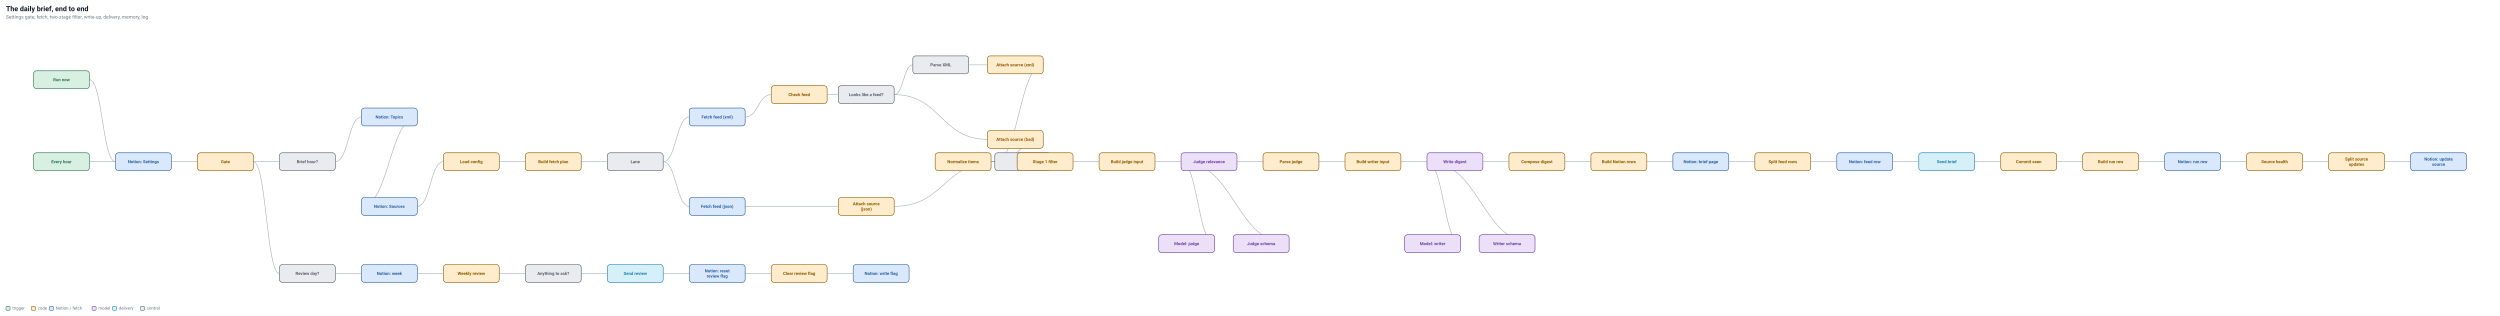
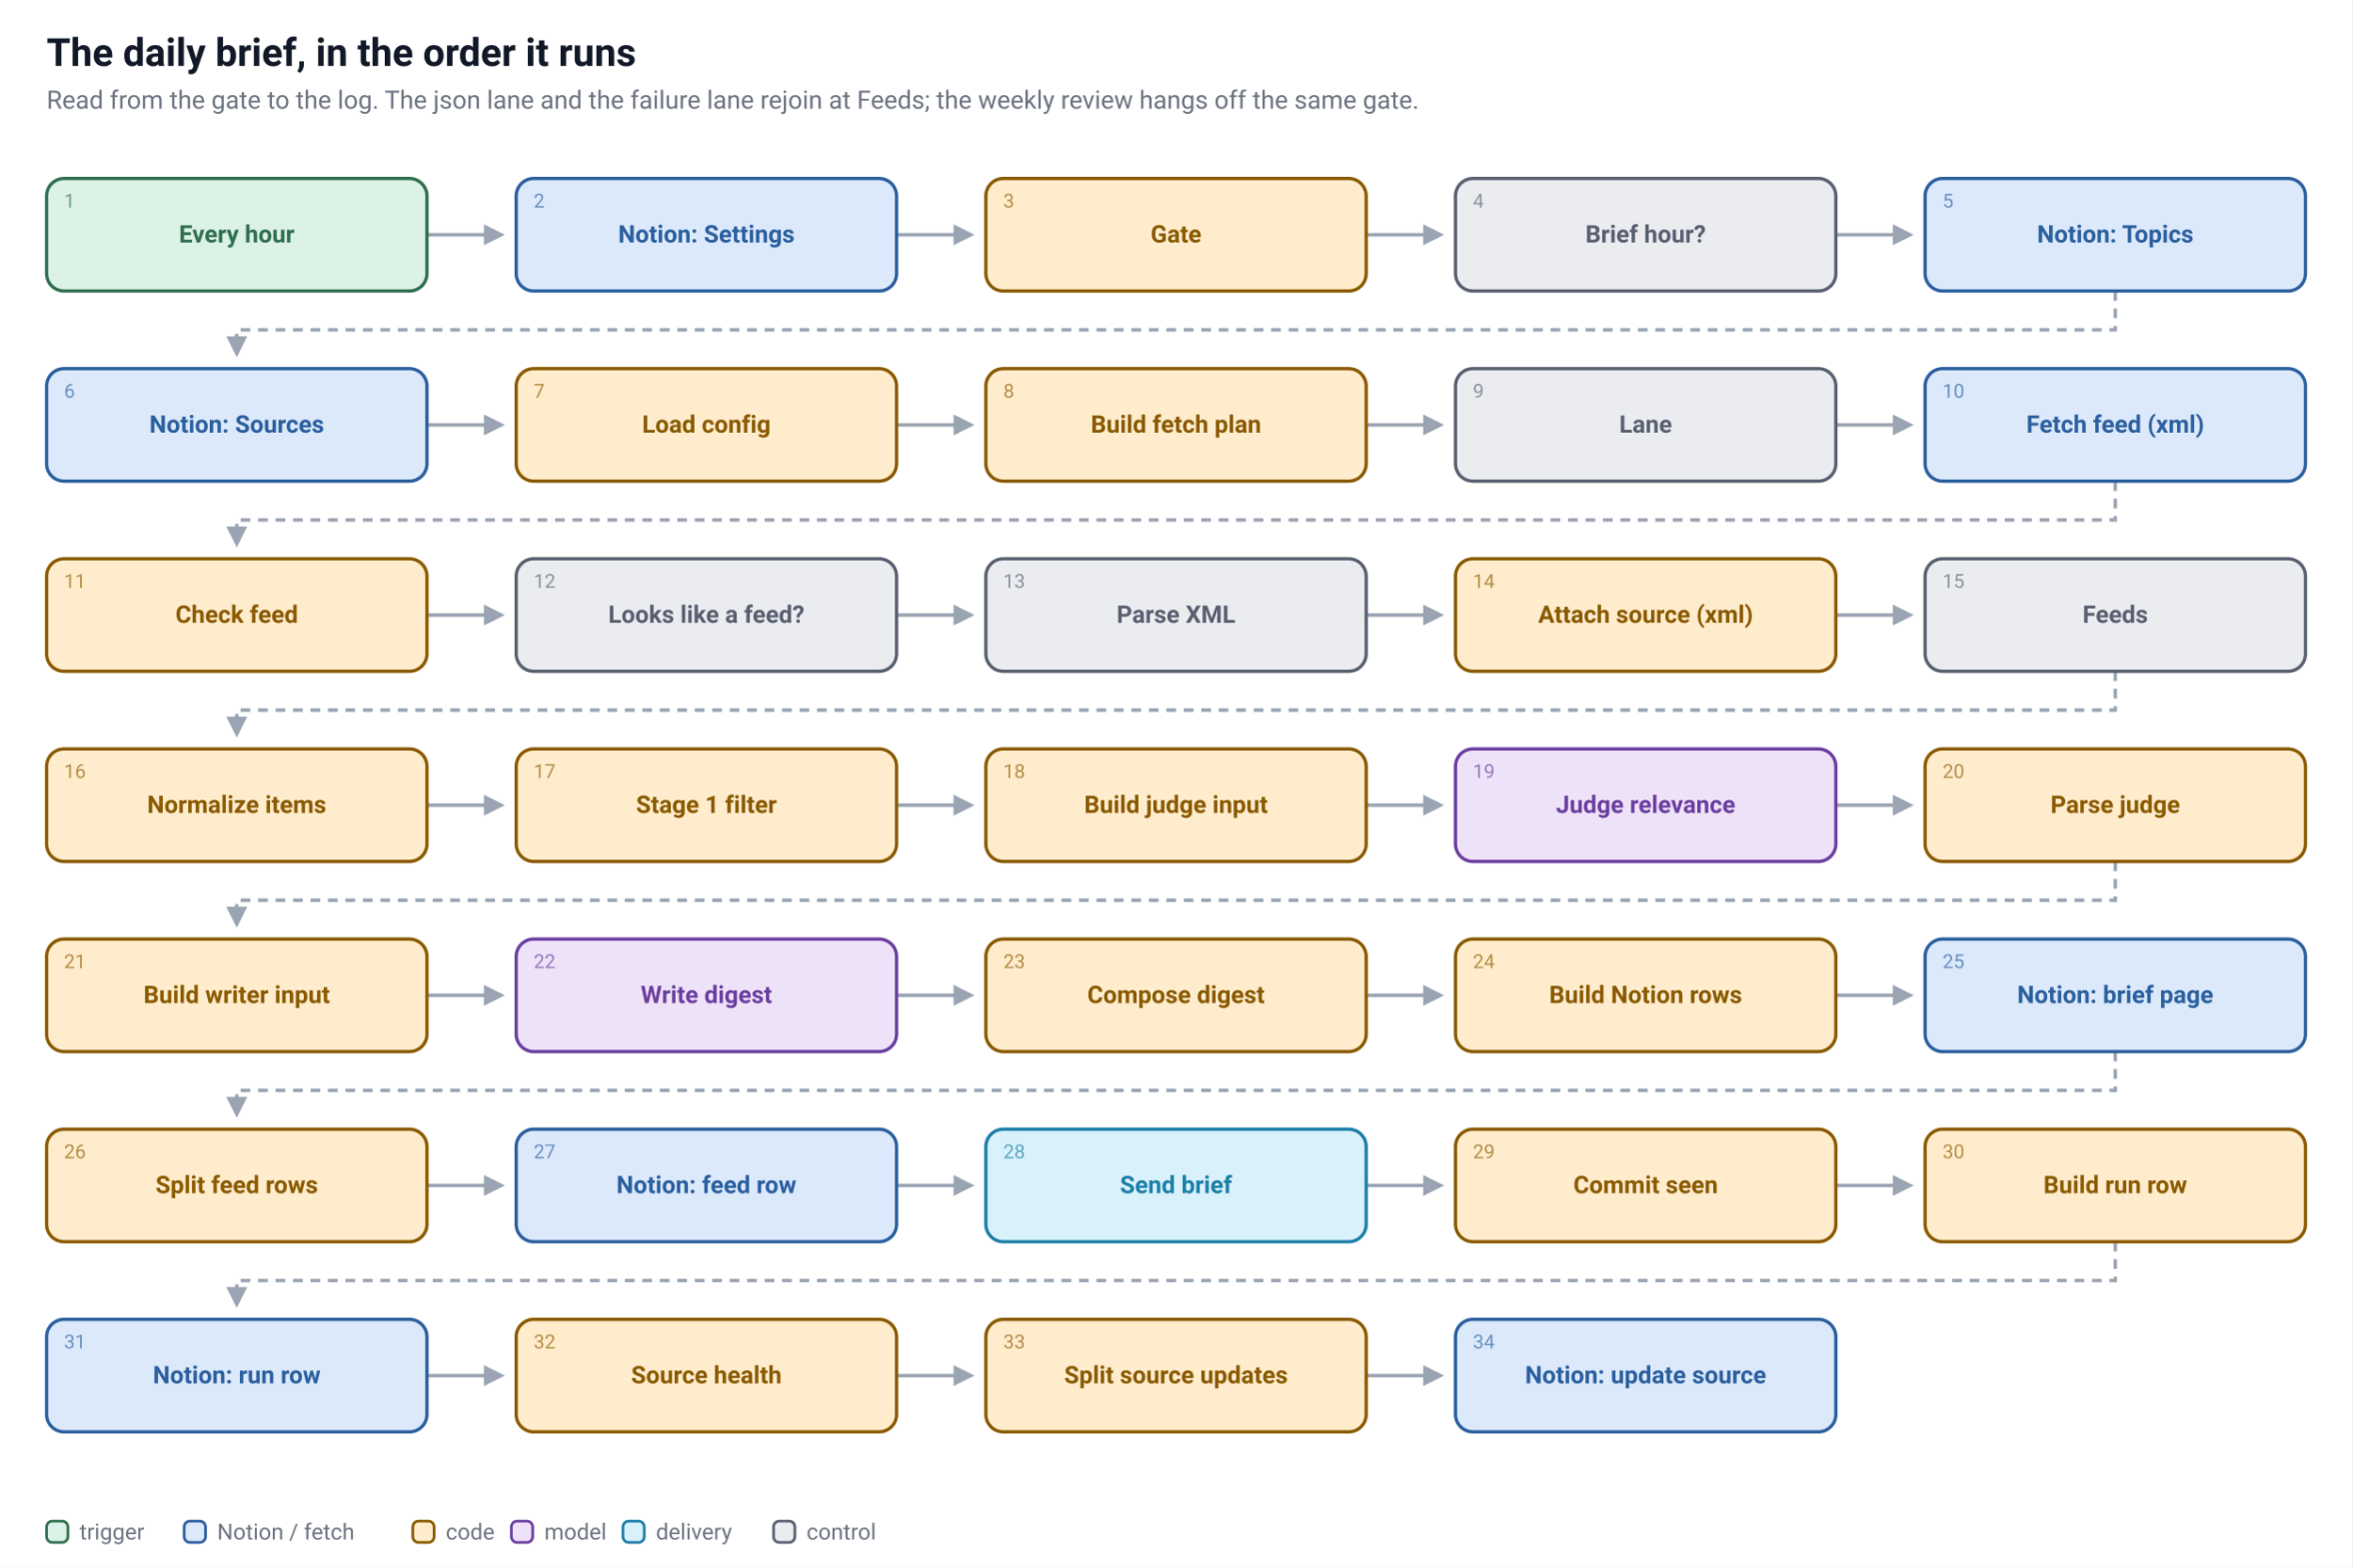
- <svg xmlns="http://www.w3.org/2000/svg" viewBox="0 0 6710 848" width="6710" height="848" font-family="ui-sans-serif, -apple-system, 'Segoe UI', Roboto, sans-serif">
-   <style>.bg{fill:#ffffff}.t{fill:#111827}.s{fill:#6b7280}@media (prefers-color-scheme: dark){.bg{fill:#0d1117}.t{fill:#e6edf3}.s{fill:#9198a1}.box{filter:brightness(.82)}.edge{stroke:#6b7280}}</style>
-   <rect class="bg" width="6710" height="848" />
-   <text class="t" x="16" y="30" font-size="19" font-weight="600">The daily brief, end to end</text>
-   <text class="s" x="16" y="50" font-size="13">Settings gate, fetch, two-stage filter, write-up, delivery, memory, log</text>
-   <path class="edge" d="M240,434.0 C275.0,434.0 275.0,434.0 310,434.0" fill="none" stroke="#9aa4b2" stroke-width="1.6" opacity=".85" />
-   <path class="edge" d="M240,214.0 C275.0,214.0 275.0,434.0 310,434.0" fill="none" stroke="#9aa4b2" stroke-width="1.6" opacity=".85" />
-   <path class="edge" d="M460,434.0 C495.0,434.0 495.0,434.0 530,434.0" fill="none" stroke="#9aa4b2" stroke-width="1.6" opacity=".85" />
-   <path class="edge" d="M680,434.0 C715.0,434.0 715.0,434.0 750,434.0" fill="none" stroke="#9aa4b2" stroke-width="1.6" opacity=".85" />
-   <path class="edge" d="M680,434.0 C715.0,434.0 715.0,734.0 750,734.0" fill="none" stroke="#9aa4b2" stroke-width="1.6" opacity=".85" />
-   <path class="edge" d="M900,434.0 C935.0,434.0 935.0,314.0 970,314.0" fill="none" stroke="#9aa4b2" stroke-width="1.6" opacity=".85" />
-   <path class="edge" d="M1120,314.0 C1045.0,314.0 1045.0,554.0 970,554.0" fill="none" stroke="#9aa4b2" stroke-width="1.6" opacity=".85" />
-   <path class="edge" d="M1120,554.0 C1155.0,554.0 1155.0,434.0 1190,434.0" fill="none" stroke="#9aa4b2" stroke-width="1.6" opacity=".85" />
-   <path class="edge" d="M1340,434.0 C1375.0,434.0 1375.0,434.0 1410,434.0" fill="none" stroke="#9aa4b2" stroke-width="1.6" opacity=".85" />
-   <path class="edge" d="M1560,434.0 C1595.0,434.0 1595.0,434.0 1630,434.0" fill="none" stroke="#9aa4b2" stroke-width="1.6" opacity=".85" />
-   <path class="edge" d="M1780,434.0 C1815.0,434.0 1815.0,314.0 1850,314.0" fill="none" stroke="#9aa4b2" stroke-width="1.6" opacity=".85" />
-   <path class="edge" d="M1780,434.0 C1815.0,434.0 1815.0,554.0 1850,554.0" fill="none" stroke="#9aa4b2" stroke-width="1.6" opacity=".85" />
-   <path class="edge" d="M2000,314.0 C2035.0,314.0 2035.0,254.0 2070,254.0" fill="none" stroke="#9aa4b2" stroke-width="1.6" opacity=".85" />
-   <path class="edge" d="M2220,254.0 C2235.0,254.0 2235.0,254.0 2250,254.0" fill="none" stroke="#9aa4b2" stroke-width="1.6" opacity=".85" />
-   <path class="edge" d="M2400,254.0 C2425.0,254.0 2425.0,174.0 2450,174.0" fill="none" stroke="#9aa4b2" stroke-width="1.6" opacity=".85" />
-   <path class="edge" d="M2400,254.0 C2525.0,254.0 2525.0,374.0 2650,374.0" fill="none" stroke="#9aa4b2" stroke-width="1.6" opacity=".85" />
-   <path class="edge" d="M2600,174.0 C2625.0,174.0 2625.0,174.0 2650,174.0" fill="none" stroke="#9aa4b2" stroke-width="1.6" opacity=".85" />
-   <path class="edge" d="M2800,174.0 C2735.0,174.0 2735.0,434.0 2670,434.0" fill="none" stroke="#9aa4b2" stroke-width="1.6" opacity=".85" />
-   <path class="edge" d="M2000,554.0 C2125.0,554.0 2125.0,554.0 2250,554.0" fill="none" stroke="#9aa4b2" stroke-width="1.6" opacity=".85" />
-   <path class="edge" d="M2400,554.0 C2535.0,554.0 2535.0,434.0 2670,434.0" fill="none" stroke="#9aa4b2" stroke-width="1.6" opacity=".85" />
-   <path class="edge" d="M2800,374.0 C2735.0,374.0 2735.0,434.0 2670,434.0" fill="none" stroke="#9aa4b2" stroke-width="1.6" opacity=".85" />
-   <path class="edge" d="M2820,434.0 C2665.0,434.0 2665.0,434.0 2510,434.0" fill="none" stroke="#9aa4b2" stroke-width="1.6" opacity=".85" />
-   <path class="edge" d="M2660,434.0 C2695.0,434.0 2695.0,434.0 2730,434.0" fill="none" stroke="#9aa4b2" stroke-width="1.6" opacity=".85" />
-   <path class="edge" d="M2880,434.0 C2915.0,434.0 2915.0,434.0 2950,434.0" fill="none" stroke="#9aa4b2" stroke-width="1.6" opacity=".85" />
-   <path class="edge" d="M3100,434.0 C3135.0,434.0 3135.0,434.0 3170,434.0" fill="none" stroke="#9aa4b2" stroke-width="1.6" opacity=".85" />
-   <path class="edge" d="M3260,654.0 C3215.0,654.0 3215.0,434.0 3170,434.0" fill="none" stroke="#9aa4b2" stroke-width="1.6" opacity=".85" />
-   <path class="edge" d="M3460,654.0 C3315.0,654.0 3315.0,434.0 3170,434.0" fill="none" stroke="#9aa4b2" stroke-width="1.6" opacity=".85" />
-   <path class="edge" d="M3320,434.0 C3355.0,434.0 3355.0,434.0 3390,434.0" fill="none" stroke="#9aa4b2" stroke-width="1.6" opacity=".85" />
-   <path class="edge" d="M3540,434.0 C3575.0,434.0 3575.0,434.0 3610,434.0" fill="none" stroke="#9aa4b2" stroke-width="1.6" opacity=".85" />
-   <path class="edge" d="M3760,434.0 C3795.0,434.0 3795.0,434.0 3830,434.0" fill="none" stroke="#9aa4b2" stroke-width="1.6" opacity=".85" />
-   <path class="edge" d="M3920,654.0 C3875.0,654.0 3875.0,434.0 3830,434.0" fill="none" stroke="#9aa4b2" stroke-width="1.6" opacity=".85" />
-   <path class="edge" d="M4120,654.0 C3975.0,654.0 3975.0,434.0 3830,434.0" fill="none" stroke="#9aa4b2" stroke-width="1.6" opacity=".85" />
-   <path class="edge" d="M3980,434.0 C4015.0,434.0 4015.0,434.0 4050,434.0" fill="none" stroke="#9aa4b2" stroke-width="1.6" opacity=".85" />
-   <path class="edge" d="M4200,434.0 C4235.0,434.0 4235.0,434.0 4270,434.0" fill="none" stroke="#9aa4b2" stroke-width="1.6" opacity=".85" />
-   <path class="edge" d="M4420,434.0 C4455.0,434.0 4455.0,434.0 4490,434.0" fill="none" stroke="#9aa4b2" stroke-width="1.6" opacity=".85" />
-   <path class="edge" d="M4640,434.0 C4675.0,434.0 4675.0,434.0 4710,434.0" fill="none" stroke="#9aa4b2" stroke-width="1.6" opacity=".85" />
-   <path class="edge" d="M4860,434.0 C4895.0,434.0 4895.0,434.0 4930,434.0" fill="none" stroke="#9aa4b2" stroke-width="1.6" opacity=".85" />
-   <path class="edge" d="M5080,434.0 C5115.0,434.0 5115.0,434.0 5150,434.0" fill="none" stroke="#9aa4b2" stroke-width="1.6" opacity=".85" />
-   <path class="edge" d="M5300,434.0 C5335.0,434.0 5335.0,434.0 5370,434.0" fill="none" stroke="#9aa4b2" stroke-width="1.6" opacity=".85" />
-   <path class="edge" d="M5520,434.0 C5555.0,434.0 5555.0,434.0 5590,434.0" fill="none" stroke="#9aa4b2" stroke-width="1.6" opacity=".85" />
-   <path class="edge" d="M5740,434.0 C5775.0,434.0 5775.0,434.0 5810,434.0" fill="none" stroke="#9aa4b2" stroke-width="1.6" opacity=".85" />
-   <path class="edge" d="M5960,434.0 C5995.0,434.0 5995.0,434.0 6030,434.0" fill="none" stroke="#9aa4b2" stroke-width="1.6" opacity=".85" />
-   <path class="edge" d="M6180,434.0 C6215.0,434.0 6215.0,434.0 6250,434.0" fill="none" stroke="#9aa4b2" stroke-width="1.6" opacity=".85" />
-   <path class="edge" d="M6400,434.0 C6435.0,434.0 6435.0,434.0 6470,434.0" fill="none" stroke="#9aa4b2" stroke-width="1.6" opacity=".85" />
-   <path class="edge" d="M900,734.0 C935.0,734.0 935.0,734.0 970,734.0" fill="none" stroke="#9aa4b2" stroke-width="1.6" opacity=".85" />
-   <path class="edge" d="M1120,734.0 C1155.0,734.0 1155.0,734.0 1190,734.0" fill="none" stroke="#9aa4b2" stroke-width="1.6" opacity=".85" />
-   <path class="edge" d="M1340,734.0 C1375.0,734.0 1375.0,734.0 1410,734.0" fill="none" stroke="#9aa4b2" stroke-width="1.6" opacity=".85" />
-   <path class="edge" d="M1560,734.0 C1595.0,734.0 1595.0,734.0 1630,734.0" fill="none" stroke="#9aa4b2" stroke-width="1.6" opacity=".85" />
-   <path class="edge" d="M1780,734.0 C1815.0,734.0 1815.0,734.0 1850,734.0" fill="none" stroke="#9aa4b2" stroke-width="1.6" opacity=".85" />
-   <path class="edge" d="M2000,734.0 C2035.0,734.0 2035.0,734.0 2070,734.0" fill="none" stroke="#9aa4b2" stroke-width="1.6" opacity=".85" />
-   <path class="edge" d="M2220,734.0 C2255.0,734.0 2255.0,734.0 2290,734.0" fill="none" stroke="#9aa4b2" stroke-width="1.6" opacity=".85" />
-   <rect class="box" x="90" y="410" width="150" height="48" rx="8" fill="#d7f0e2" stroke="#2f6f4f" stroke-width="1.6" />
-   <text x="165.0" y="438.0" text-anchor="middle" font-size="11.5" fill="#2f6f4f" font-weight="600">Every hour</text>
-   <rect class="box" x="310" y="410" width="150" height="48" rx="8" fill="#d9e8fb" stroke="#2b5f9e" stroke-width="1.6" />
-   <text x="385.0" y="438.0" text-anchor="middle" font-size="11.5" fill="#2b5f9e" font-weight="600">Notion: Settings</text>
-   <rect class="box" x="530" y="410" width="150" height="48" rx="8" fill="#ffeccc" stroke="#8a5a00" stroke-width="1.6" />
-   <text x="605.0" y="438.0" text-anchor="middle" font-size="11.5" fill="#8a5a00" font-weight="600">Gate</text>
-   <rect class="box" x="750" y="410" width="150" height="48" rx="8" fill="#e9ebef" stroke="#5a5f6a" stroke-width="1.6" />
-   <text x="825.0" y="438.0" text-anchor="middle" font-size="11.5" fill="#5a5f6a" font-weight="600">Brief hour?</text>
-   <rect class="box" x="90" y="190" width="150" height="48" rx="8" fill="#d7f0e2" stroke="#2f6f4f" stroke-width="1.6" />
-   <text x="165.0" y="218.0" text-anchor="middle" font-size="11.5" fill="#2f6f4f" font-weight="600">Run now</text>
-   <rect class="box" x="970" y="290" width="150" height="48" rx="8" fill="#d9e8fb" stroke="#2b5f9e" stroke-width="1.6" />
-   <text x="1045.0" y="318.0" text-anchor="middle" font-size="11.5" fill="#2b5f9e" font-weight="600">Notion: Topics</text>
-   <rect class="box" x="970" y="530" width="150" height="48" rx="8" fill="#d9e8fb" stroke="#2b5f9e" stroke-width="1.6" />
-   <text x="1045.0" y="558.0" text-anchor="middle" font-size="11.5" fill="#2b5f9e" font-weight="600">Notion: Sources</text>
-   <rect class="box" x="1190" y="410" width="150" height="48" rx="8" fill="#ffeccc" stroke="#8a5a00" stroke-width="1.6" />
-   <text x="1265.0" y="438.0" text-anchor="middle" font-size="11.5" fill="#8a5a00" font-weight="600">Load config</text>
-   <rect class="box" x="1410" y="410" width="150" height="48" rx="8" fill="#ffeccc" stroke="#8a5a00" stroke-width="1.6" />
-   <text x="1485.0" y="438.0" text-anchor="middle" font-size="11.5" fill="#8a5a00" font-weight="600">Build fetch plan</text>
-   <rect class="box" x="1630" y="410" width="150" height="48" rx="8" fill="#e9ebef" stroke="#5a5f6a" stroke-width="1.6" />
-   <text x="1705.0" y="438.0" text-anchor="middle" font-size="11.5" fill="#5a5f6a" font-weight="600">Lane</text>
-   <rect class="box" x="1850" y="290" width="150" height="48" rx="8" fill="#d9e8fb" stroke="#2b5f9e" stroke-width="1.6" />
-   <text x="1925.0" y="318.0" text-anchor="middle" font-size="11.5" fill="#2b5f9e" font-weight="600">Fetch feed (xml)</text>
-   <rect class="box" x="1850" y="530" width="150" height="48" rx="8" fill="#d9e8fb" stroke="#2b5f9e" stroke-width="1.6" />
-   <text x="1925.0" y="558.0" text-anchor="middle" font-size="11.5" fill="#2b5f9e" font-weight="600">Fetch feed (json)</text>
-   <rect class="box" x="2070" y="230" width="150" height="48" rx="8" fill="#ffeccc" stroke="#8a5a00" stroke-width="1.6" />
-   <text x="2145.0" y="258.0" text-anchor="middle" font-size="11.5" fill="#8a5a00" font-weight="600">Check feed</text>
-   <rect class="box" x="2650" y="150" width="150" height="48" rx="8" fill="#ffeccc" stroke="#8a5a00" stroke-width="1.6" />
-   <text x="2725.0" y="178.0" text-anchor="middle" font-size="11.5" fill="#8a5a00" font-weight="600">Attach source (xml)</text>
-   <rect class="box" x="2650" y="350" width="150" height="48" rx="8" fill="#ffeccc" stroke="#8a5a00" stroke-width="1.6" />
-   <text x="2725.0" y="378.0" text-anchor="middle" font-size="11.5" fill="#8a5a00" font-weight="600">Attach source (bad)</text>
-   <rect class="box" x="2250" y="530" width="150" height="48" rx="8" fill="#ffeccc" stroke="#8a5a00" stroke-width="1.6" />
-   <text x="2325.0" y="551.0" text-anchor="middle" font-size="11.5" fill="#8a5a00" font-weight="600">Attach source</text>
-   <text x="2325.0" y="565.0" text-anchor="middle" font-size="11.5" fill="#8a5a00" font-weight="600">(json)</text>
-   <rect class="box" x="2250" y="230" width="150" height="48" rx="8" fill="#e9ebef" stroke="#5a5f6a" stroke-width="1.6" />
-   <text x="2325.0" y="258.0" text-anchor="middle" font-size="11.5" fill="#5a5f6a" font-weight="600">Looks like a feed?</text>
-   <rect class="box" x="2450" y="150" width="150" height="48" rx="8" fill="#e9ebef" stroke="#5a5f6a" stroke-width="1.6" />
-   <text x="2525.0" y="178.0" text-anchor="middle" font-size="11.5" fill="#5a5f6a" font-weight="600">Parse XML</text>
-   <rect class="box" x="2670" y="410" width="150" height="48" rx="8" fill="#e9ebef" stroke="#5a5f6a" stroke-width="1.6" />
-   <text x="2745.0" y="438.0" text-anchor="middle" font-size="11.5" fill="#5a5f6a" font-weight="600">Feeds</text>
-   <rect class="box" x="2510" y="410" width="150" height="48" rx="8" fill="#ffeccc" stroke="#8a5a00" stroke-width="1.6" />
-   <text x="2585.0" y="438.0" text-anchor="middle" font-size="11.5" fill="#8a5a00" font-weight="600">Normalize items</text>
-   <rect class="box" x="2730" y="410" width="150" height="48" rx="8" fill="#ffeccc" stroke="#8a5a00" stroke-width="1.6" />
-   <text x="2805.0" y="438.0" text-anchor="middle" font-size="11.5" fill="#8a5a00" font-weight="600">Stage 1 filter</text>
-   <rect class="box" x="2950" y="410" width="150" height="48" rx="8" fill="#ffeccc" stroke="#8a5a00" stroke-width="1.6" />
-   <text x="3025.0" y="438.0" text-anchor="middle" font-size="11.5" fill="#8a5a00" font-weight="600">Build judge input</text>
-   <rect class="box" x="3170" y="410" width="150" height="48" rx="8" fill="#ece0f8" stroke="#6b3fa0" stroke-width="1.6" />
-   <text x="3245.0" y="438.0" text-anchor="middle" font-size="11.5" fill="#6b3fa0" font-weight="600">Judge relevance</text>
-   <rect class="box" x="3110" y="630" width="150" height="48" rx="8" fill="#ece0f8" stroke="#6b3fa0" stroke-width="1.6" />
-   <text x="3185.0" y="658.0" text-anchor="middle" font-size="11.5" fill="#6b3fa0" font-weight="600">Model: judge</text>
-   <rect class="box" x="3310" y="630" width="150" height="48" rx="8" fill="#ece0f8" stroke="#6b3fa0" stroke-width="1.6" />
-   <text x="3385.0" y="658.0" text-anchor="middle" font-size="11.5" fill="#6b3fa0" font-weight="600">Judge schema</text>
-   <rect class="box" x="3390" y="410" width="150" height="48" rx="8" fill="#ffeccc" stroke="#8a5a00" stroke-width="1.6" />
-   <text x="3465.0" y="438.0" text-anchor="middle" font-size="11.5" fill="#8a5a00" font-weight="600">Parse judge</text>
-   <rect class="box" x="3610" y="410" width="150" height="48" rx="8" fill="#ffeccc" stroke="#8a5a00" stroke-width="1.6" />
-   <text x="3685.0" y="438.0" text-anchor="middle" font-size="11.5" fill="#8a5a00" font-weight="600">Build writer input</text>
-   <rect class="box" x="3830" y="410" width="150" height="48" rx="8" fill="#ece0f8" stroke="#6b3fa0" stroke-width="1.6" />
-   <text x="3905.0" y="438.0" text-anchor="middle" font-size="11.5" fill="#6b3fa0" font-weight="600">Write digest</text>
-   <rect class="box" x="3770" y="630" width="150" height="48" rx="8" fill="#ece0f8" stroke="#6b3fa0" stroke-width="1.6" />
-   <text x="3845.0" y="658.0" text-anchor="middle" font-size="11.5" fill="#6b3fa0" font-weight="600">Model: writer</text>
-   <rect class="box" x="3970" y="630" width="150" height="48" rx="8" fill="#ece0f8" stroke="#6b3fa0" stroke-width="1.6" />
-   <text x="4045.0" y="658.0" text-anchor="middle" font-size="11.5" fill="#6b3fa0" font-weight="600">Writer schema</text>
-   <rect class="box" x="4050" y="410" width="150" height="48" rx="8" fill="#ffeccc" stroke="#8a5a00" stroke-width="1.6" />
-   <text x="4125.0" y="438.0" text-anchor="middle" font-size="11.5" fill="#8a5a00" font-weight="600">Compose digest</text>
-   <rect class="box" x="4270" y="410" width="150" height="48" rx="8" fill="#ffeccc" stroke="#8a5a00" stroke-width="1.6" />
-   <text x="4345.0" y="438.0" text-anchor="middle" font-size="11.5" fill="#8a5a00" font-weight="600">Build Notion rows</text>
-   <rect class="box" x="4490" y="410" width="150" height="48" rx="8" fill="#d9e8fb" stroke="#2b5f9e" stroke-width="1.6" />
-   <text x="4565.0" y="438.0" text-anchor="middle" font-size="11.5" fill="#2b5f9e" font-weight="600">Notion: brief page</text>
-   <rect class="box" x="4710" y="410" width="150" height="48" rx="8" fill="#ffeccc" stroke="#8a5a00" stroke-width="1.6" />
-   <text x="4785.0" y="438.0" text-anchor="middle" font-size="11.5" fill="#8a5a00" font-weight="600">Split feed rows</text>
-   <rect class="box" x="4930" y="410" width="150" height="48" rx="8" fill="#d9e8fb" stroke="#2b5f9e" stroke-width="1.6" />
-   <text x="5005.0" y="438.0" text-anchor="middle" font-size="11.5" fill="#2b5f9e" font-weight="600">Notion: feed row</text>
-   <rect class="box" x="5150" y="410" width="150" height="48" rx="8" fill="#d6f0fa" stroke="#1d7fa8" stroke-width="1.6" />
-   <text x="5225.0" y="438.0" text-anchor="middle" font-size="11.5" fill="#1d7fa8" font-weight="600">Send brief</text>
-   <rect class="box" x="5370" y="410" width="150" height="48" rx="8" fill="#ffeccc" stroke="#8a5a00" stroke-width="1.6" />
-   <text x="5445.0" y="438.0" text-anchor="middle" font-size="11.5" fill="#8a5a00" font-weight="600">Commit seen</text>
-   <rect class="box" x="5590" y="410" width="150" height="48" rx="8" fill="#ffeccc" stroke="#8a5a00" stroke-width="1.6" />
-   <text x="5665.0" y="438.0" text-anchor="middle" font-size="11.5" fill="#8a5a00" font-weight="600">Build run row</text>
-   <rect class="box" x="5810" y="410" width="150" height="48" rx="8" fill="#d9e8fb" stroke="#2b5f9e" stroke-width="1.6" />
-   <text x="5885.0" y="438.0" text-anchor="middle" font-size="11.5" fill="#2b5f9e" font-weight="600">Notion: run row</text>
-   <rect class="box" x="6030" y="410" width="150" height="48" rx="8" fill="#ffeccc" stroke="#8a5a00" stroke-width="1.6" />
-   <text x="6105.0" y="438.0" text-anchor="middle" font-size="11.5" fill="#8a5a00" font-weight="600">Source health</text>
-   <rect class="box" x="6250" y="410" width="150" height="48" rx="8" fill="#ffeccc" stroke="#8a5a00" stroke-width="1.6" />
-   <text x="6325.0" y="431.0" text-anchor="middle" font-size="11.5" fill="#8a5a00" font-weight="600">Split source</text>
-   <text x="6325.0" y="445.0" text-anchor="middle" font-size="11.5" fill="#8a5a00" font-weight="600">updates</text>
-   <rect class="box" x="6470" y="410" width="150" height="48" rx="8" fill="#d9e8fb" stroke="#2b5f9e" stroke-width="1.6" />
-   <text x="6545.0" y="431.0" text-anchor="middle" font-size="11.5" fill="#2b5f9e" font-weight="600">Notion: update</text>
-   <text x="6545.0" y="445.0" text-anchor="middle" font-size="11.5" fill="#2b5f9e" font-weight="600">source</text>
-   <rect class="box" x="750" y="710" width="150" height="48" rx="8" fill="#e9ebef" stroke="#5a5f6a" stroke-width="1.6" />
-   <text x="825.0" y="738.0" text-anchor="middle" font-size="11.5" fill="#5a5f6a" font-weight="600">Review day?</text>
-   <rect class="box" x="970" y="710" width="150" height="48" rx="8" fill="#d9e8fb" stroke="#2b5f9e" stroke-width="1.6" />
-   <text x="1045.0" y="738.0" text-anchor="middle" font-size="11.5" fill="#2b5f9e" font-weight="600">Notion: week</text>
-   <rect class="box" x="1190" y="710" width="150" height="48" rx="8" fill="#ffeccc" stroke="#8a5a00" stroke-width="1.6" />
-   <text x="1265.0" y="738.0" text-anchor="middle" font-size="11.5" fill="#8a5a00" font-weight="600">Weekly review</text>
-   <rect class="box" x="1410" y="710" width="150" height="48" rx="8" fill="#e9ebef" stroke="#5a5f6a" stroke-width="1.6" />
-   <text x="1485.0" y="738.0" text-anchor="middle" font-size="11.5" fill="#5a5f6a" font-weight="600">Anything to ask?</text>
-   <rect class="box" x="1630" y="710" width="150" height="48" rx="8" fill="#d6f0fa" stroke="#1d7fa8" stroke-width="1.6" />
-   <text x="1705.0" y="738.0" text-anchor="middle" font-size="11.5" fill="#1d7fa8" font-weight="600">Send review</text>
-   <rect class="box" x="1850" y="710" width="150" height="48" rx="8" fill="#d9e8fb" stroke="#2b5f9e" stroke-width="1.6" />
-   <text x="1925.0" y="731.0" text-anchor="middle" font-size="11.5" fill="#2b5f9e" font-weight="600">Notion: reset</text>
-   <text x="1925.0" y="745.0" text-anchor="middle" font-size="11.5" fill="#2b5f9e" font-weight="600">review flag</text>
-   <rect class="box" x="2070" y="710" width="150" height="48" rx="8" fill="#ffeccc" stroke="#8a5a00" stroke-width="1.6" />
-   <text x="2145.0" y="738.0" text-anchor="middle" font-size="11.5" fill="#8a5a00" font-weight="600">Clear review flag</text>
-   <rect class="box" x="2290" y="710" width="150" height="48" rx="8" fill="#d9e8fb" stroke="#2b5f9e" stroke-width="1.6" />
-   <text x="2365.0" y="738.0" text-anchor="middle" font-size="11.5" fill="#2b5f9e" font-weight="600">Notion: write flag</text>
-   <rect x="16" y="822" width="11" height="11" rx="3" fill="#d7f0e2" stroke="#2f6f4f" stroke-width="1.4" />
-   <text class="s" x="33" y="831" font-size="11.5">trigger</text>
-   <rect x="84.2" y="822" width="11" height="11" rx="3" fill="#ffeccc" stroke="#8a5a00" stroke-width="1.4" />
-   <text class="s" x="101.2" y="831" font-size="11.5">code</text>
-   <rect x="132.6" y="822" width="11" height="11" rx="3" fill="#d9e8fb" stroke="#2b5f9e" stroke-width="1.4" />
-   <text class="s" x="149.6" y="831" font-size="11.5">Notion / fetch</text>
-   <rect x="247.0" y="822" width="11" height="11" rx="3" fill="#ece0f8" stroke="#6b3fa0" stroke-width="1.4" />
-   <text class="s" x="264.0" y="831" font-size="11.5">model</text>
-   <rect x="302.0" y="822" width="11" height="11" rx="3" fill="#d6f0fa" stroke="#1d7fa8" stroke-width="1.4" />
-   <text class="s" x="319.0" y="831" font-size="11.5">delivery</text>
-   <rect x="376.8" y="822" width="11" height="11" rx="3" fill="#e9ebef" stroke="#5a5f6a" stroke-width="1.4" />
-   <text class="s" x="393.8" y="831" font-size="11.5">control</text>
+ <svg xmlns="http://www.w3.org/2000/svg" viewBox="0 0 1212 808" width="1212" height="808" font-family="ui-sans-serif, -apple-system, 'Segoe UI', Roboto, sans-serif">
+   <style>.bg{fill:#fff}.t{fill:#111827}.s{fill:#6b7280}@media (prefers-color-scheme: dark){.bg{fill:#0d1117}.t{fill:#e6edf3}.s{fill:#9198a1}.box{filter:brightness(.8) saturate(1.1)}}</style>
+   <defs>
+     <marker id="a" viewBox="0 0 10 10" refX="8" refY="5" markerWidth="6" markerHeight="6" orient="auto">
+       <path d="M0,0 L10,5 L0,10 z" fill="#9aa4b2" />
+     </marker>
+   </defs>
+   <rect class="bg" width="1212" height="808" />
+   <text class="t" x="24" y="34" font-size="20" font-weight="600">The daily brief, in the order it runs</text>
+   <text class="s" x="24" y="56" font-size="13">Read from the gate to the log. The json lane and the failure lane rejoin at Feeds; the weekly review hangs off the same gate.</text>
+   <path d="M220,121.0 L258,121.0" fill="none" stroke="#9aa4b2" stroke-width="1.8" marker-end="url(#a)" />
+   <path d="M462,121.0 L500,121.0" fill="none" stroke="#9aa4b2" stroke-width="1.8" marker-end="url(#a)" />
+   <path d="M704,121.0 L742,121.0" fill="none" stroke="#9aa4b2" stroke-width="1.8" marker-end="url(#a)" />
+   <path d="M946,121.0 L984,121.0" fill="none" stroke="#9aa4b2" stroke-width="1.8" marker-end="url(#a)" />
+   <path d="M1090.0,150 L1090.0,170.0 L122.0,170.0 L122.0,182" fill="none" stroke="#9aa4b2" stroke-width="1.8" stroke-dasharray="5 4" marker-end="url(#a)" />
+   <path d="M220,219.0 L258,219.0" fill="none" stroke="#9aa4b2" stroke-width="1.8" marker-end="url(#a)" />
+   <path d="M462,219.0 L500,219.0" fill="none" stroke="#9aa4b2" stroke-width="1.8" marker-end="url(#a)" />
+   <path d="M704,219.0 L742,219.0" fill="none" stroke="#9aa4b2" stroke-width="1.8" marker-end="url(#a)" />
+   <path d="M946,219.0 L984,219.0" fill="none" stroke="#9aa4b2" stroke-width="1.8" marker-end="url(#a)" />
+   <path d="M1090.0,248 L1090.0,268.0 L122.0,268.0 L122.0,280" fill="none" stroke="#9aa4b2" stroke-width="1.8" stroke-dasharray="5 4" marker-end="url(#a)" />
+   <path d="M220,317.0 L258,317.0" fill="none" stroke="#9aa4b2" stroke-width="1.8" marker-end="url(#a)" />
+   <path d="M462,317.0 L500,317.0" fill="none" stroke="#9aa4b2" stroke-width="1.8" marker-end="url(#a)" />
+   <path d="M704,317.0 L742,317.0" fill="none" stroke="#9aa4b2" stroke-width="1.8" marker-end="url(#a)" />
+   <path d="M946,317.0 L984,317.0" fill="none" stroke="#9aa4b2" stroke-width="1.8" marker-end="url(#a)" />
+   <path d="M1090.0,346 L1090.0,366.0 L122.0,366.0 L122.0,378" fill="none" stroke="#9aa4b2" stroke-width="1.8" stroke-dasharray="5 4" marker-end="url(#a)" />
+   <path d="M220,415.0 L258,415.0" fill="none" stroke="#9aa4b2" stroke-width="1.8" marker-end="url(#a)" />
+   <path d="M462,415.0 L500,415.0" fill="none" stroke="#9aa4b2" stroke-width="1.8" marker-end="url(#a)" />
+   <path d="M704,415.0 L742,415.0" fill="none" stroke="#9aa4b2" stroke-width="1.8" marker-end="url(#a)" />
+   <path d="M946,415.0 L984,415.0" fill="none" stroke="#9aa4b2" stroke-width="1.8" marker-end="url(#a)" />
+   <path d="M1090.0,444 L1090.0,464.0 L122.0,464.0 L122.0,476" fill="none" stroke="#9aa4b2" stroke-width="1.8" stroke-dasharray="5 4" marker-end="url(#a)" />
+   <path d="M220,513.0 L258,513.0" fill="none" stroke="#9aa4b2" stroke-width="1.8" marker-end="url(#a)" />
+   <path d="M462,513.0 L500,513.0" fill="none" stroke="#9aa4b2" stroke-width="1.8" marker-end="url(#a)" />
+   <path d="M704,513.0 L742,513.0" fill="none" stroke="#9aa4b2" stroke-width="1.8" marker-end="url(#a)" />
+   <path d="M946,513.0 L984,513.0" fill="none" stroke="#9aa4b2" stroke-width="1.8" marker-end="url(#a)" />
+   <path d="M1090.0,542 L1090.0,562.0 L122.0,562.0 L122.0,574" fill="none" stroke="#9aa4b2" stroke-width="1.8" stroke-dasharray="5 4" marker-end="url(#a)" />
+   <path d="M220,611.0 L258,611.0" fill="none" stroke="#9aa4b2" stroke-width="1.8" marker-end="url(#a)" />
+   <path d="M462,611.0 L500,611.0" fill="none" stroke="#9aa4b2" stroke-width="1.8" marker-end="url(#a)" />
+   <path d="M704,611.0 L742,611.0" fill="none" stroke="#9aa4b2" stroke-width="1.8" marker-end="url(#a)" />
+   <path d="M946,611.0 L984,611.0" fill="none" stroke="#9aa4b2" stroke-width="1.8" marker-end="url(#a)" />
+   <path d="M1090.0,640 L1090.0,660.0 L122.0,660.0 L122.0,672" fill="none" stroke="#9aa4b2" stroke-width="1.8" stroke-dasharray="5 4" marker-end="url(#a)" />
+   <path d="M220,709.0 L258,709.0" fill="none" stroke="#9aa4b2" stroke-width="1.8" marker-end="url(#a)" />
+   <path d="M462,709.0 L500,709.0" fill="none" stroke="#9aa4b2" stroke-width="1.8" marker-end="url(#a)" />
+   <path d="M704,709.0 L742,709.0" fill="none" stroke="#9aa4b2" stroke-width="1.8" marker-end="url(#a)" />
+   <rect class="box" x="24" y="92" width="196" height="58" rx="9" fill="#dcf2e6" stroke="#2f6f4f" stroke-width="1.7" />
+   <text x="33" y="107" font-size="10" fill="#2f6f4f" opacity=".65">1</text>
+   <text x="122.0" y="125.0" text-anchor="middle" font-size="12.5" fill="#2f6f4f" font-weight="600">Every hour</text>
+   <rect class="box" x="266" y="92" width="196" height="58" rx="9" fill="#dbe9fb" stroke="#2b5f9e" stroke-width="1.7" />
+   <text x="275" y="107" font-size="10" fill="#2b5f9e" opacity=".65">2</text>
+   <text x="364.0" y="125.0" text-anchor="middle" font-size="12.5" fill="#2b5f9e" font-weight="600">Notion: Settings</text>
+   <rect class="box" x="508" y="92" width="196" height="58" rx="9" fill="#ffeccc" stroke="#8a5a00" stroke-width="1.7" />
+   <text x="517" y="107" font-size="10" fill="#8a5a00" opacity=".65">3</text>
+   <text x="606.0" y="125.0" text-anchor="middle" font-size="12.5" fill="#8a5a00" font-weight="600">Gate</text>
+   <rect class="box" x="750" y="92" width="196" height="58" rx="9" fill="#eaecf0" stroke="#596070" stroke-width="1.7" />
+   <text x="759" y="107" font-size="10" fill="#596070" opacity=".65">4</text>
+   <text x="848.0" y="125.0" text-anchor="middle" font-size="12.5" fill="#596070" font-weight="600">Brief hour?</text>
+   <rect class="box" x="992" y="92" width="196" height="58" rx="9" fill="#dbe9fb" stroke="#2b5f9e" stroke-width="1.7" />
+   <text x="1001" y="107" font-size="10" fill="#2b5f9e" opacity=".65">5</text>
+   <text x="1090.0" y="125.0" text-anchor="middle" font-size="12.5" fill="#2b5f9e" font-weight="600">Notion: Topics</text>
+   <rect class="box" x="24" y="190" width="196" height="58" rx="9" fill="#dbe9fb" stroke="#2b5f9e" stroke-width="1.7" />
+   <text x="33" y="205" font-size="10" fill="#2b5f9e" opacity=".65">6</text>
+   <text x="122.0" y="223.0" text-anchor="middle" font-size="12.5" fill="#2b5f9e" font-weight="600">Notion: Sources</text>
+   <rect class="box" x="266" y="190" width="196" height="58" rx="9" fill="#ffeccc" stroke="#8a5a00" stroke-width="1.7" />
+   <text x="275" y="205" font-size="10" fill="#8a5a00" opacity=".65">7</text>
+   <text x="364.0" y="223.0" text-anchor="middle" font-size="12.5" fill="#8a5a00" font-weight="600">Load config</text>
+   <rect class="box" x="508" y="190" width="196" height="58" rx="9" fill="#ffeccc" stroke="#8a5a00" stroke-width="1.7" />
+   <text x="517" y="205" font-size="10" fill="#8a5a00" opacity=".65">8</text>
+   <text x="606.0" y="223.0" text-anchor="middle" font-size="12.5" fill="#8a5a00" font-weight="600">Build fetch plan</text>
+   <rect class="box" x="750" y="190" width="196" height="58" rx="9" fill="#eaecf0" stroke="#596070" stroke-width="1.7" />
+   <text x="759" y="205" font-size="10" fill="#596070" opacity=".65">9</text>
+   <text x="848.0" y="223.0" text-anchor="middle" font-size="12.5" fill="#596070" font-weight="600">Lane</text>
+   <rect class="box" x="992" y="190" width="196" height="58" rx="9" fill="#dbe9fb" stroke="#2b5f9e" stroke-width="1.7" />
+   <text x="1001" y="205" font-size="10" fill="#2b5f9e" opacity=".65">10</text>
+   <text x="1090.0" y="223.0" text-anchor="middle" font-size="12.5" fill="#2b5f9e" font-weight="600">Fetch feed (xml)</text>
+   <rect class="box" x="24" y="288" width="196" height="58" rx="9" fill="#ffeccc" stroke="#8a5a00" stroke-width="1.7" />
+   <text x="33" y="303" font-size="10" fill="#8a5a00" opacity=".65">11</text>
+   <text x="122.0" y="321.0" text-anchor="middle" font-size="12.5" fill="#8a5a00" font-weight="600">Check feed</text>
+   <rect class="box" x="266" y="288" width="196" height="58" rx="9" fill="#eaecf0" stroke="#596070" stroke-width="1.7" />
+   <text x="275" y="303" font-size="10" fill="#596070" opacity=".65">12</text>
+   <text x="364.0" y="321.0" text-anchor="middle" font-size="12.5" fill="#596070" font-weight="600">Looks like a feed?</text>
+   <rect class="box" x="508" y="288" width="196" height="58" rx="9" fill="#eaecf0" stroke="#596070" stroke-width="1.7" />
+   <text x="517" y="303" font-size="10" fill="#596070" opacity=".65">13</text>
+   <text x="606.0" y="321.0" text-anchor="middle" font-size="12.5" fill="#596070" font-weight="600">Parse XML</text>
+   <rect class="box" x="750" y="288" width="196" height="58" rx="9" fill="#ffeccc" stroke="#8a5a00" stroke-width="1.7" />
+   <text x="759" y="303" font-size="10" fill="#8a5a00" opacity=".65">14</text>
+   <text x="848.0" y="321.0" text-anchor="middle" font-size="12.5" fill="#8a5a00" font-weight="600">Attach source (xml)</text>
+   <rect class="box" x="992" y="288" width="196" height="58" rx="9" fill="#eaecf0" stroke="#596070" stroke-width="1.7" />
+   <text x="1001" y="303" font-size="10" fill="#596070" opacity=".65">15</text>
+   <text x="1090.0" y="321.0" text-anchor="middle" font-size="12.5" fill="#596070" font-weight="600">Feeds</text>
+   <rect class="box" x="24" y="386" width="196" height="58" rx="9" fill="#ffeccc" stroke="#8a5a00" stroke-width="1.7" />
+   <text x="33" y="401" font-size="10" fill="#8a5a00" opacity=".65">16</text>
+   <text x="122.0" y="419.0" text-anchor="middle" font-size="12.5" fill="#8a5a00" font-weight="600">Normalize items</text>
+   <rect class="box" x="266" y="386" width="196" height="58" rx="9" fill="#ffeccc" stroke="#8a5a00" stroke-width="1.7" />
+   <text x="275" y="401" font-size="10" fill="#8a5a00" opacity=".65">17</text>
+   <text x="364.0" y="419.0" text-anchor="middle" font-size="12.5" fill="#8a5a00" font-weight="600">Stage 1 filter</text>
+   <rect class="box" x="508" y="386" width="196" height="58" rx="9" fill="#ffeccc" stroke="#8a5a00" stroke-width="1.7" />
+   <text x="517" y="401" font-size="10" fill="#8a5a00" opacity=".65">18</text>
+   <text x="606.0" y="419.0" text-anchor="middle" font-size="12.5" fill="#8a5a00" font-weight="600">Build judge input</text>
+   <rect class="box" x="750" y="386" width="196" height="58" rx="9" fill="#eee2f8" stroke="#6b3fa0" stroke-width="1.7" />
+   <text x="759" y="401" font-size="10" fill="#6b3fa0" opacity=".65">19</text>
+   <text x="848.0" y="419.0" text-anchor="middle" font-size="12.5" fill="#6b3fa0" font-weight="600">Judge relevance</text>
+   <rect class="box" x="992" y="386" width="196" height="58" rx="9" fill="#ffeccc" stroke="#8a5a00" stroke-width="1.7" />
+   <text x="1001" y="401" font-size="10" fill="#8a5a00" opacity=".65">20</text>
+   <text x="1090.0" y="419.0" text-anchor="middle" font-size="12.5" fill="#8a5a00" font-weight="600">Parse judge</text>
+   <rect class="box" x="24" y="484" width="196" height="58" rx="9" fill="#ffeccc" stroke="#8a5a00" stroke-width="1.7" />
+   <text x="33" y="499" font-size="10" fill="#8a5a00" opacity=".65">21</text>
+   <text x="122.0" y="517.0" text-anchor="middle" font-size="12.5" fill="#8a5a00" font-weight="600">Build writer input</text>
+   <rect class="box" x="266" y="484" width="196" height="58" rx="9" fill="#eee2f8" stroke="#6b3fa0" stroke-width="1.7" />
+   <text x="275" y="499" font-size="10" fill="#6b3fa0" opacity=".65">22</text>
+   <text x="364.0" y="517.0" text-anchor="middle" font-size="12.5" fill="#6b3fa0" font-weight="600">Write digest</text>
+   <rect class="box" x="508" y="484" width="196" height="58" rx="9" fill="#ffeccc" stroke="#8a5a00" stroke-width="1.7" />
+   <text x="517" y="499" font-size="10" fill="#8a5a00" opacity=".65">23</text>
+   <text x="606.0" y="517.0" text-anchor="middle" font-size="12.5" fill="#8a5a00" font-weight="600">Compose digest</text>
+   <rect class="box" x="750" y="484" width="196" height="58" rx="9" fill="#ffeccc" stroke="#8a5a00" stroke-width="1.7" />
+   <text x="759" y="499" font-size="10" fill="#8a5a00" opacity=".65">24</text>
+   <text x="848.0" y="517.0" text-anchor="middle" font-size="12.5" fill="#8a5a00" font-weight="600">Build Notion rows</text>
+   <rect class="box" x="992" y="484" width="196" height="58" rx="9" fill="#dbe9fb" stroke="#2b5f9e" stroke-width="1.7" />
+   <text x="1001" y="499" font-size="10" fill="#2b5f9e" opacity=".65">25</text>
+   <text x="1090.0" y="517.0" text-anchor="middle" font-size="12.5" fill="#2b5f9e" font-weight="600">Notion: brief page</text>
+   <rect class="box" x="24" y="582" width="196" height="58" rx="9" fill="#ffeccc" stroke="#8a5a00" stroke-width="1.7" />
+   <text x="33" y="597" font-size="10" fill="#8a5a00" opacity=".65">26</text>
+   <text x="122.0" y="615.0" text-anchor="middle" font-size="12.5" fill="#8a5a00" font-weight="600">Split feed rows</text>
+   <rect class="box" x="266" y="582" width="196" height="58" rx="9" fill="#dbe9fb" stroke="#2b5f9e" stroke-width="1.7" />
+   <text x="275" y="597" font-size="10" fill="#2b5f9e" opacity=".65">27</text>
+   <text x="364.0" y="615.0" text-anchor="middle" font-size="12.5" fill="#2b5f9e" font-weight="600">Notion: feed row</text>
+   <rect class="box" x="508" y="582" width="196" height="58" rx="9" fill="#d9f1fa" stroke="#1d7fa8" stroke-width="1.7" />
+   <text x="517" y="597" font-size="10" fill="#1d7fa8" opacity=".65">28</text>
+   <text x="606.0" y="615.0" text-anchor="middle" font-size="12.5" fill="#1d7fa8" font-weight="600">Send brief</text>
+   <rect class="box" x="750" y="582" width="196" height="58" rx="9" fill="#ffeccc" stroke="#8a5a00" stroke-width="1.7" />
+   <text x="759" y="597" font-size="10" fill="#8a5a00" opacity=".65">29</text>
+   <text x="848.0" y="615.0" text-anchor="middle" font-size="12.5" fill="#8a5a00" font-weight="600">Commit seen</text>
+   <rect class="box" x="992" y="582" width="196" height="58" rx="9" fill="#ffeccc" stroke="#8a5a00" stroke-width="1.7" />
+   <text x="1001" y="597" font-size="10" fill="#8a5a00" opacity=".65">30</text>
+   <text x="1090.0" y="615.0" text-anchor="middle" font-size="12.5" fill="#8a5a00" font-weight="600">Build run row</text>
+   <rect class="box" x="24" y="680" width="196" height="58" rx="9" fill="#dbe9fb" stroke="#2b5f9e" stroke-width="1.7" />
+   <text x="33" y="695" font-size="10" fill="#2b5f9e" opacity=".65">31</text>
+   <text x="122.0" y="713.0" text-anchor="middle" font-size="12.5" fill="#2b5f9e" font-weight="600">Notion: run row</text>
+   <rect class="box" x="266" y="680" width="196" height="58" rx="9" fill="#ffeccc" stroke="#8a5a00" stroke-width="1.7" />
+   <text x="275" y="695" font-size="10" fill="#8a5a00" opacity=".65">32</text>
+   <text x="364.0" y="713.0" text-anchor="middle" font-size="12.5" fill="#8a5a00" font-weight="600">Source health</text>
+   <rect class="box" x="508" y="680" width="196" height="58" rx="9" fill="#ffeccc" stroke="#8a5a00" stroke-width="1.7" />
+   <text x="517" y="695" font-size="10" fill="#8a5a00" opacity=".65">33</text>
+   <text x="606.0" y="713.0" text-anchor="middle" font-size="12.5" fill="#8a5a00" font-weight="600">Split source updates</text>
+   <rect class="box" x="750" y="680" width="196" height="58" rx="9" fill="#dbe9fb" stroke="#2b5f9e" stroke-width="1.7" />
+   <text x="759" y="695" font-size="10" fill="#2b5f9e" opacity=".65">34</text>
+   <text x="848.0" y="713.0" text-anchor="middle" font-size="12.5" fill="#2b5f9e" font-weight="600">Notion: update source</text>
+   <rect x="24" y="784" width="11" height="11" rx="3" fill="#dcf2e6" stroke="#2f6f4f" stroke-width="1.4" />
+   <text class="s" x="41" y="793.5" font-size="11.5">trigger</text>
+   <rect x="94.9" y="784" width="11" height="11" rx="3" fill="#dbe9fb" stroke="#2b5f9e" stroke-width="1.4" />
+   <text class="s" x="111.9" y="793.5" font-size="11.5">Notion / fetch</text>
+   <rect x="212.7" y="784" width="11" height="11" rx="3" fill="#ffeccc" stroke="#8a5a00" stroke-width="1.4" />
+   <text class="s" x="229.7" y="793.5" font-size="11.5">code</text>
+   <rect x="263.5" y="784" width="11" height="11" rx="3" fill="#eee2f8" stroke="#6b3fa0" stroke-width="1.4" />
+   <text class="s" x="280.5" y="793.5" font-size="11.5">model</text>
+   <rect x="321.0" y="784" width="11" height="11" rx="3" fill="#d9f1fa" stroke="#1d7fa8" stroke-width="1.4" />
+   <text class="s" x="338.0" y="793.5" font-size="11.5">delivery</text>
+   <rect x="398.6" y="784" width="11" height="11" rx="3" fill="#eaecf0" stroke="#596070" stroke-width="1.4" />
+   <text class="s" x="415.6" y="793.5" font-size="11.5">control</text>
</svg>
